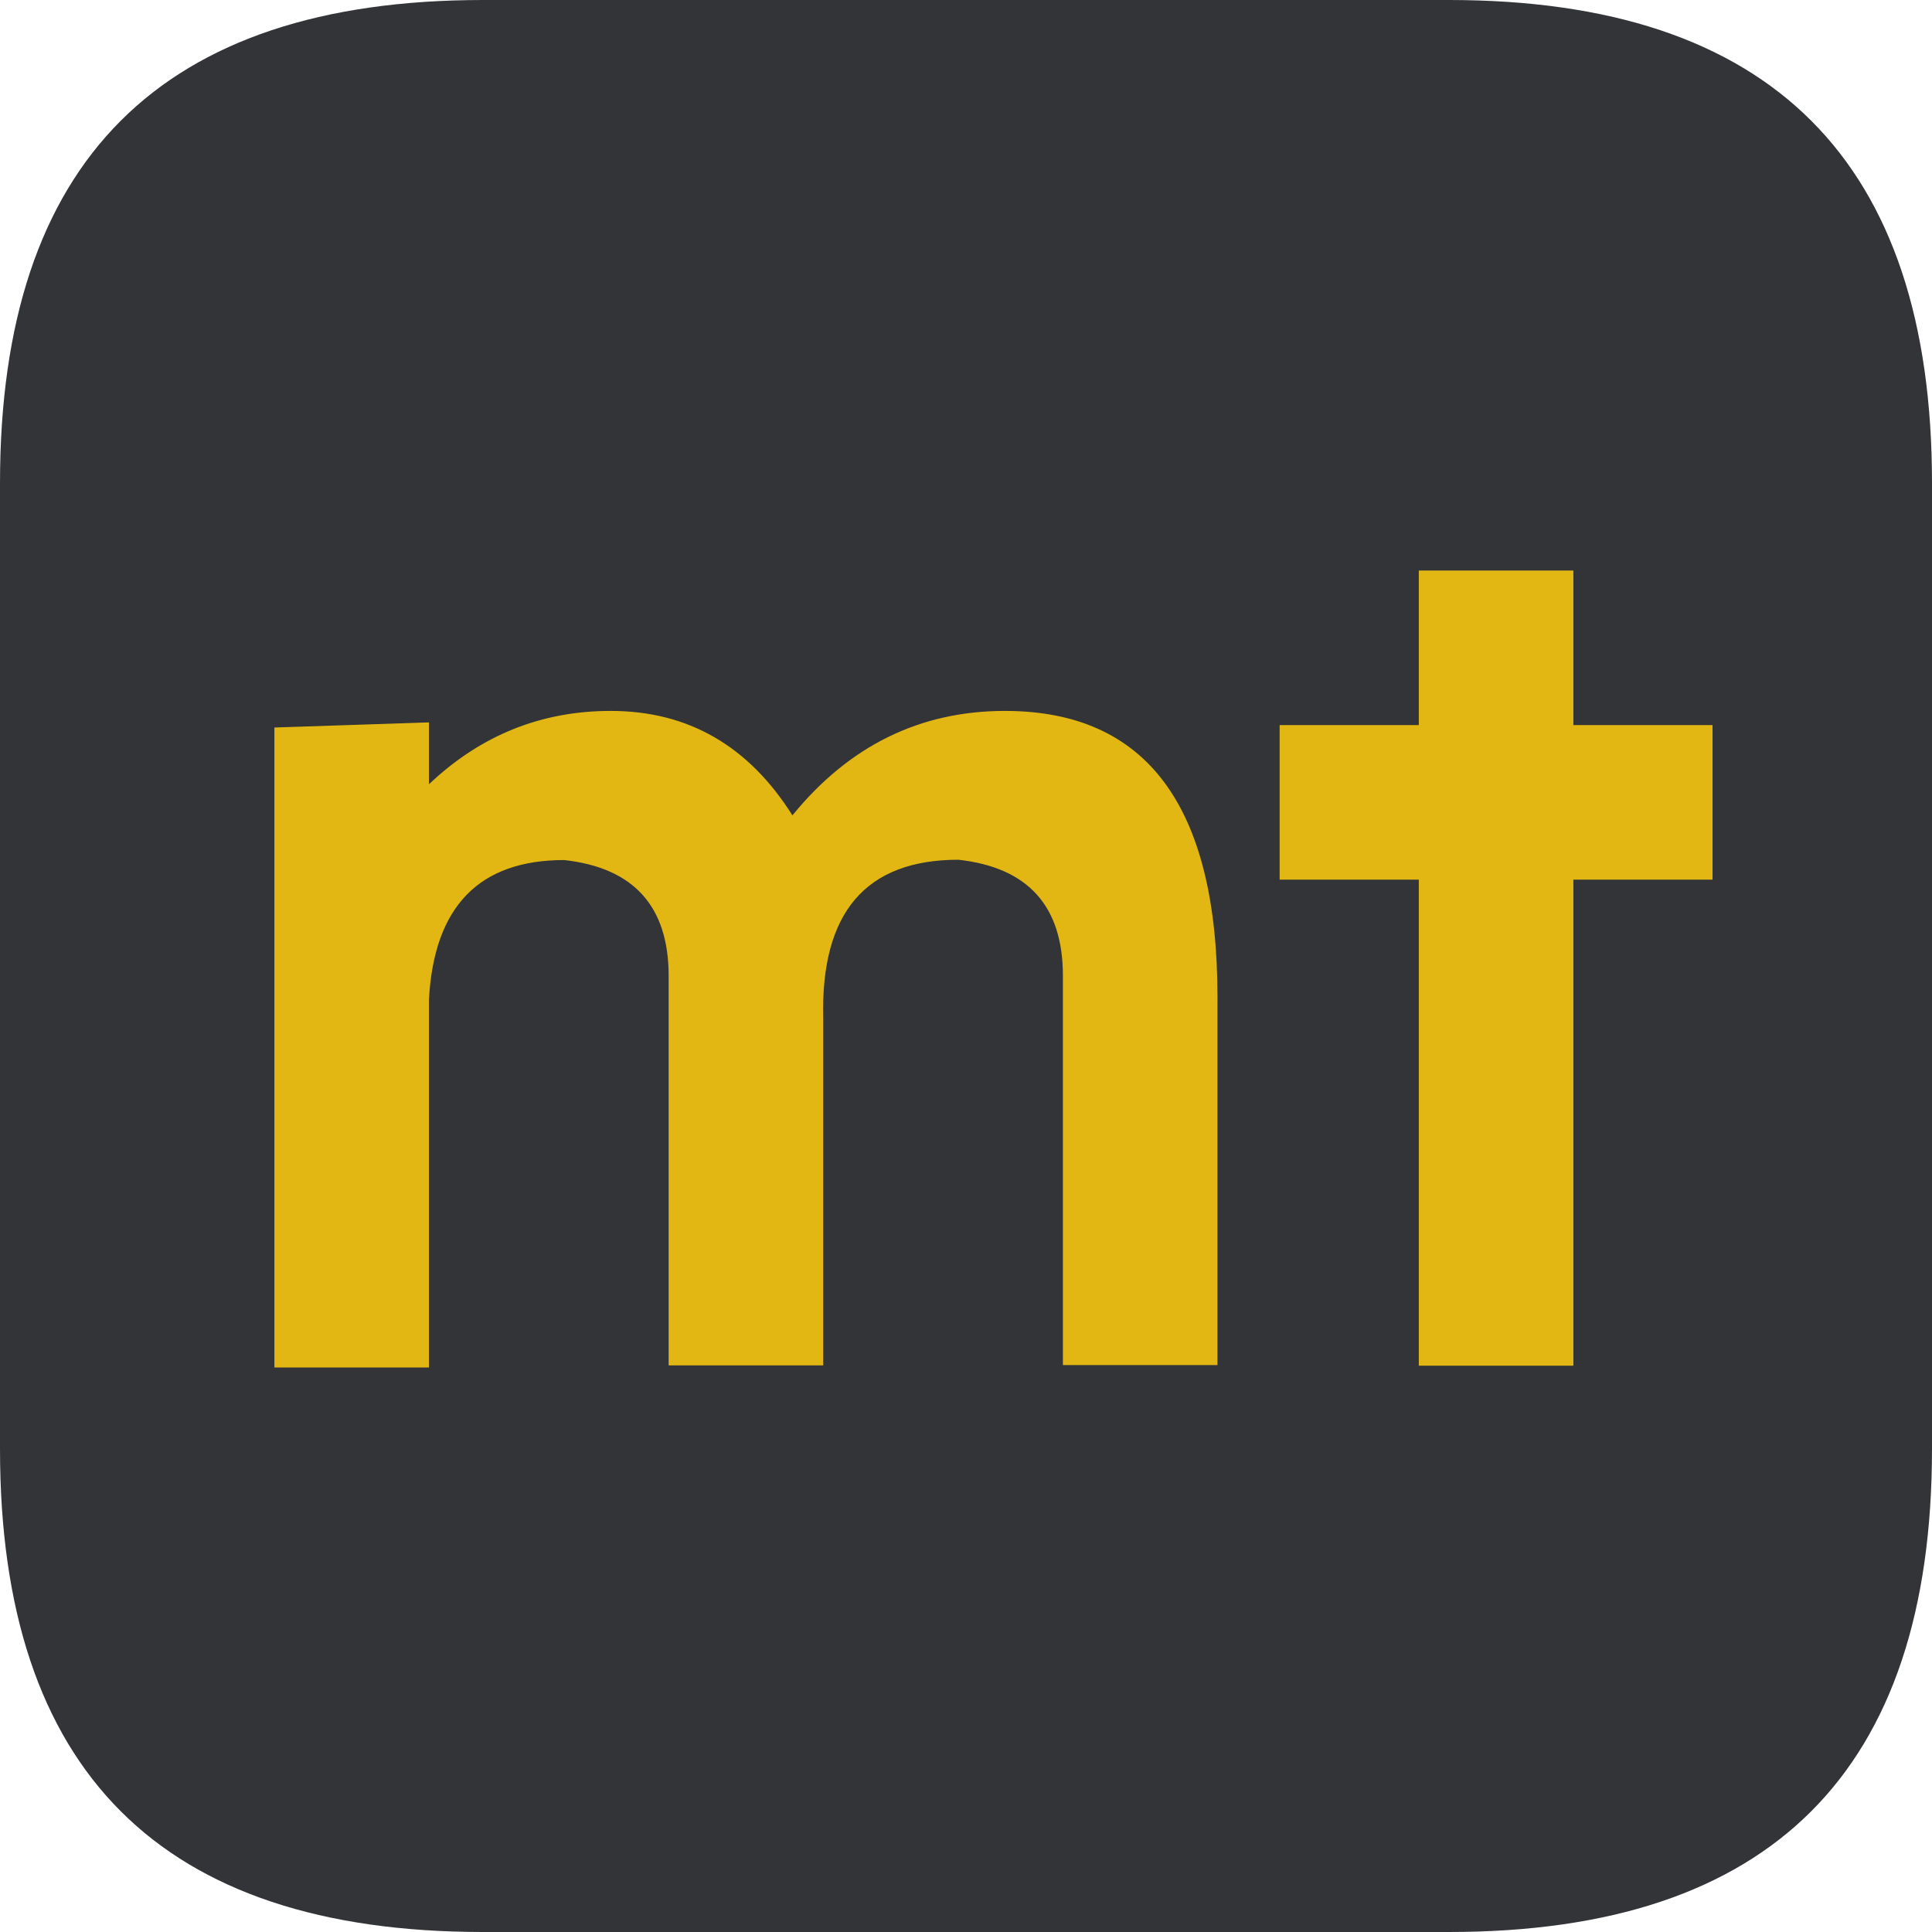
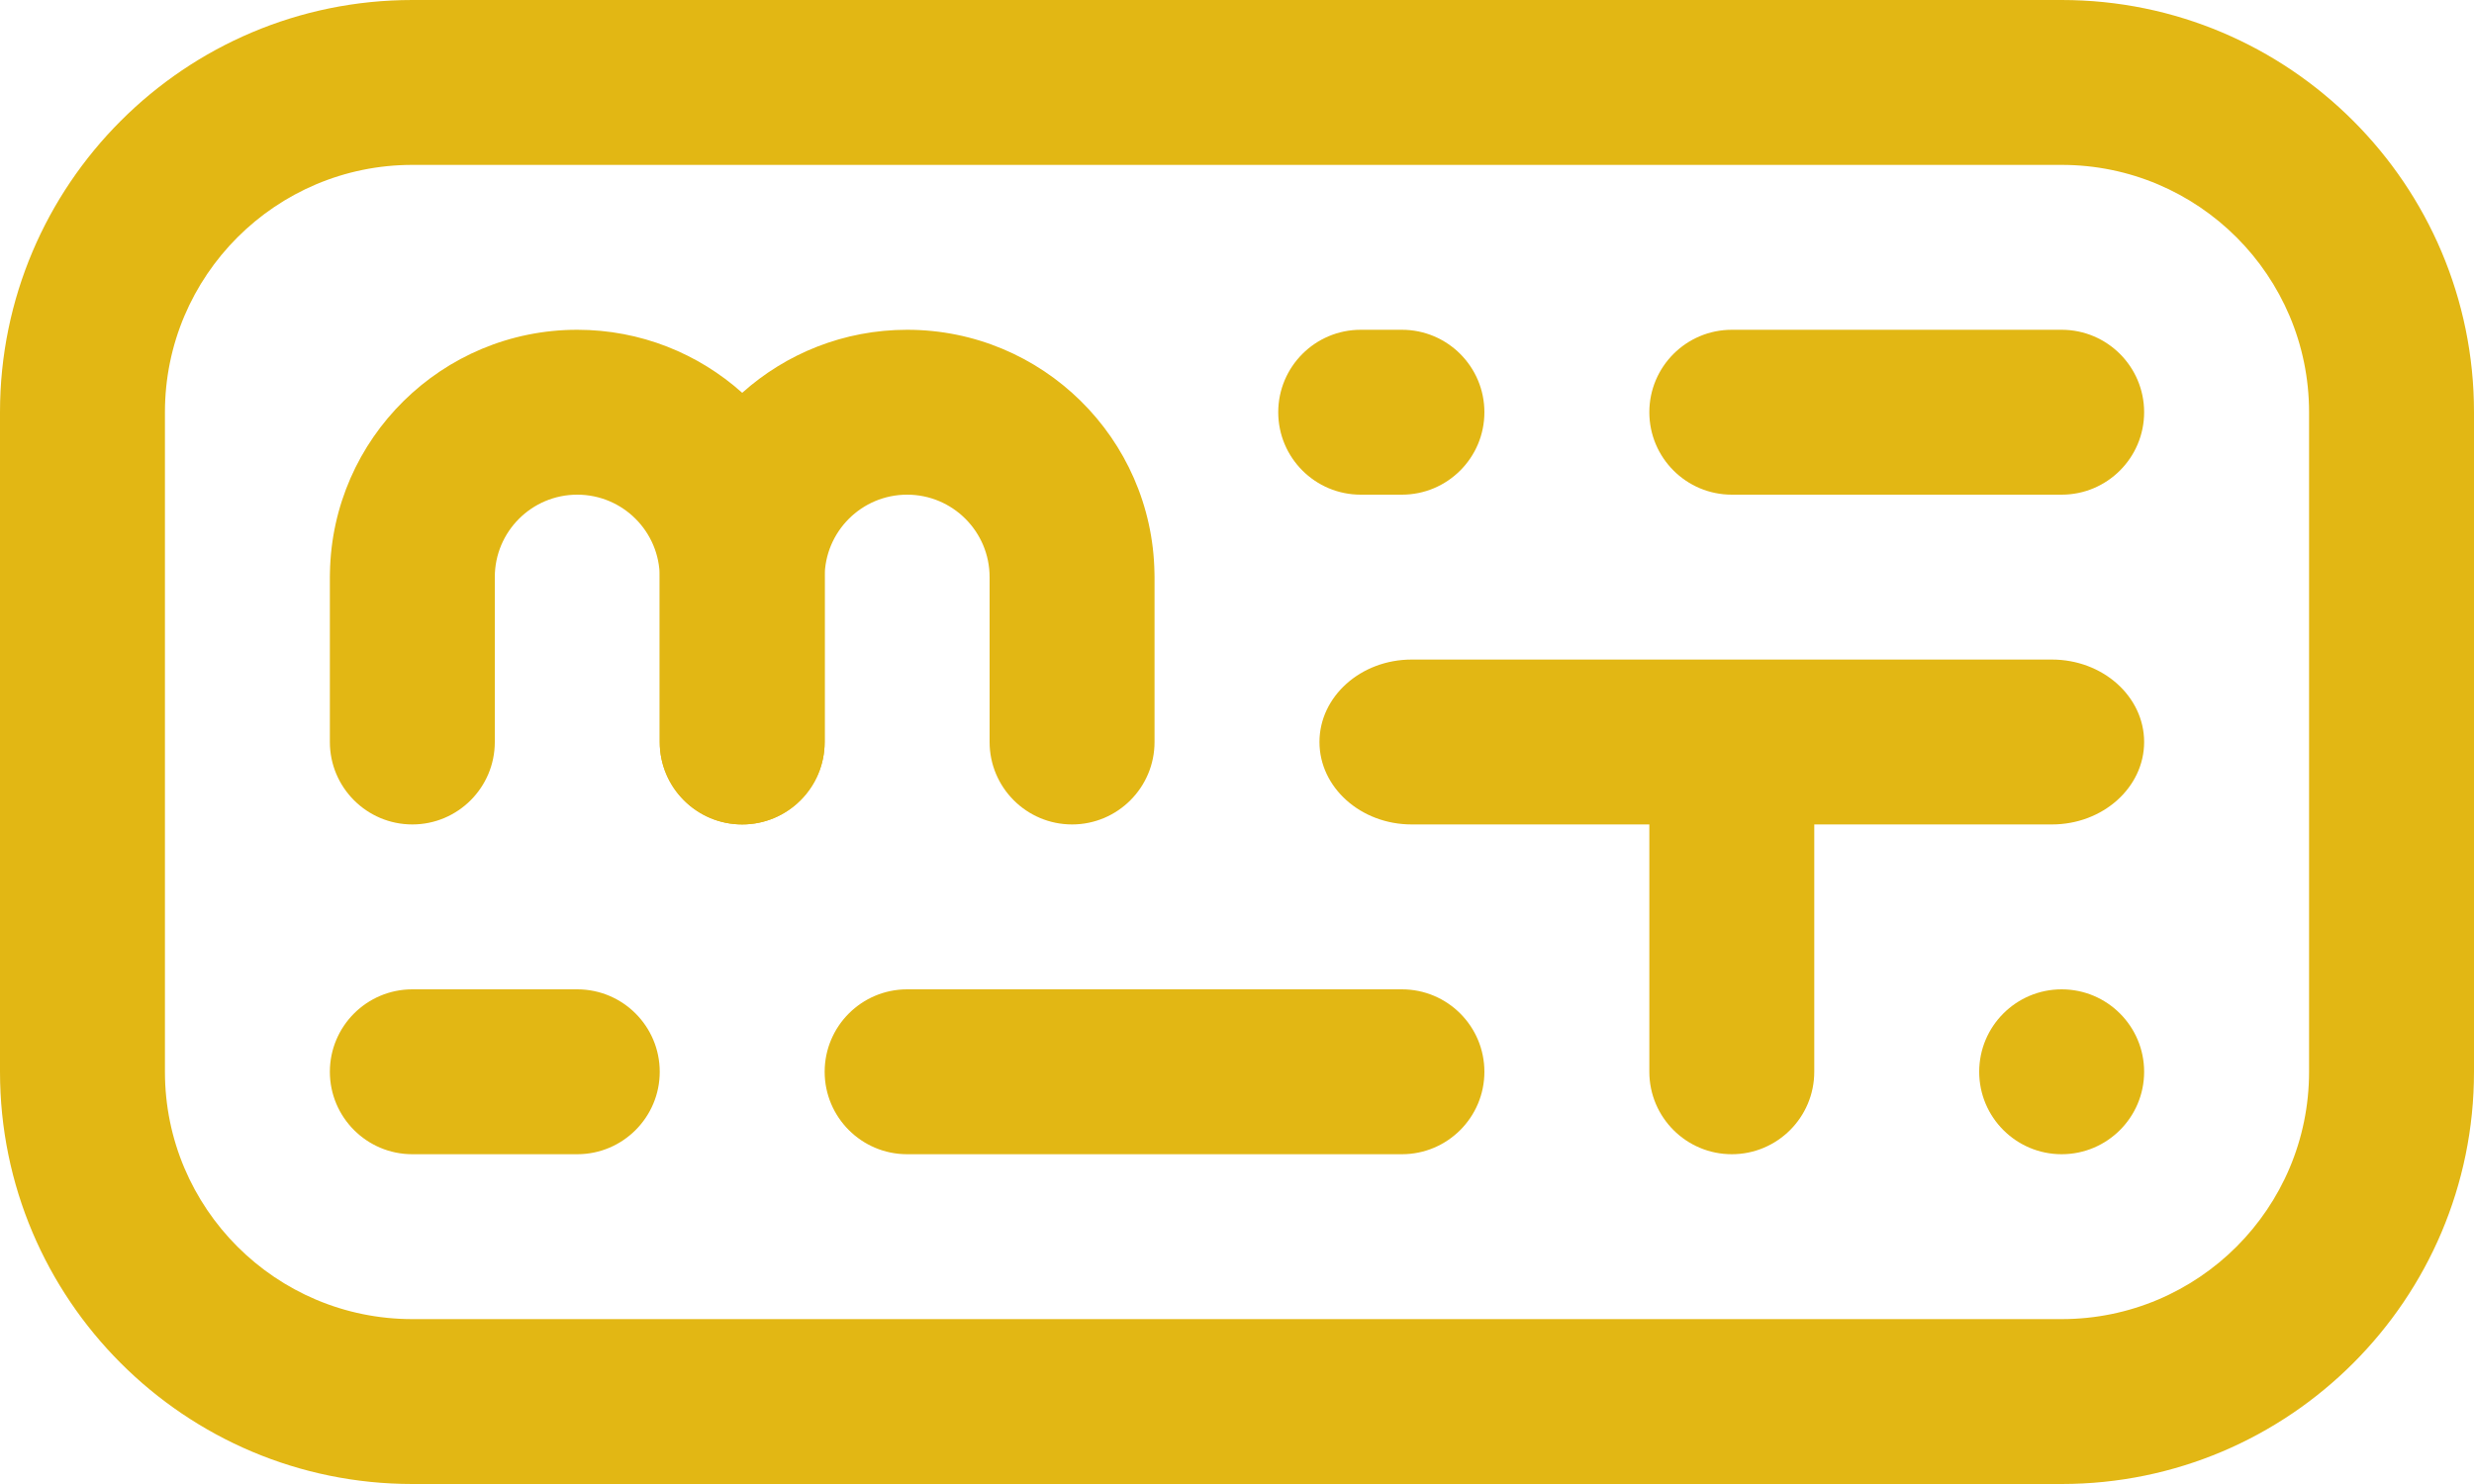
- <svg xmlns="http://www.w3.org/2000/svg" viewBox="0 0 64 64">
+ <svg xmlns="http://www.w3.org/2000/svg" width="100%" height="100%" viewBox="0 0 300 180" version="1.1" xml:space="preserve" style="fill-rule:evenodd;clip-rule:evenodd;stroke-linejoin:round;stroke-miterlimit:2;">
  <g>
-     <path fill="#323437" d="M0 16Q0 0 16 0h32q16 0 16 16v32q0 16-16 16H16Q0 64 0 48" />
-     <path fill="#e2b714" d="M9.09 24.1v21.2h5.12V33.1q.256-4.61 4.48-4.61 3.46.384 3.46 3.84v12.9h5.12v-11.5q-.128-5.25 4.48-5.25 3.46.384 3.46 3.84v12.9h5.12v-12.2q0-9.47-7.04-9.47-4.22 0-7.04 3.46-2.18-3.46-6.02-3.46-3.46 0-6.02 2.43v-2.05M47 18.9v5.12h-4.61v5.12H47v16.1h5.12v-16.1h4.61v-5.12h-4.61V18.9" />
+     <path d="M250,120C255.519,120 260,124.481 260,130C260,135.519 255.519,140 250,140C244.481,140 240,135.519 240,130C240,124.481 244.481,120 250,120Z" style="fill:rgb(226,183,20);fill-rule:nonzero;" />
+     <path d="M110,120L170,120C175.519,120 180,124.481 180,130C180,135.519 175.519,140 170,140L110,140C104.481,140 100,135.519 100,130C100,124.481 104.481,120 110,120Z" style="fill:rgb(226,183,20);fill-rule:nonzero;" />
+     <path d="M90,60C95.519,60 100,64.481 100,70L100,90C100,95.519 95.519,100 90,100C84.481,100 80,95.519 80,90L80,70C80,64.481 84.481,60 90,60Z" style="fill:rgb(226,183,20);fill-rule:nonzero;" />
+     <path d="M40.009,69.485C40.28,53.164 53.615,40 70,40C77.68,40 84.69,42.892 90,47.645C95.31,42.892 102.32,40 110,40C126.385,40 139.72,53.164 139.991,69.485C139.999,69.655 140,69.828 140,70L140,90C140,95.519 135.519,100 130,100C124.481,100 120,95.519 120,90L120,70C120,64.481 115.519,60 110,60C104.481,60 100,64.481 100,70L100,90C100,95.519 95.519,100 90,100C84.481,100 80,95.519 80,90L80,70C80,64.481 75.519,60 70,60C64.481,60 60,64.481 60,70L60,90C60,95.519 55.519,100 50,100C44.481,100 40,95.519 40,90L40,70C40,69.828 40.004,69.656 40.009,69.485Z" style="fill:rgb(226,183,20);fill-rule:nonzero;" />
+     <path d="M220,100L220,130C220,135.519 215.519,140 210,140C204.481,140 200,135.519 200,130L200,100L171.18,100C165.01,100 160,95.519 160,90C160,84.481 165.01,80 171.18,80L248.82,80C254.99,80 260,84.481 260,90C260,95.519 254.99,100 248.82,100L220,100Z" style="fill:rgb(226,183,20);fill-rule:nonzero;" />
+     <path d="M210,40L250,40C255.519,40 260,44.481 260,50C260,55.519 255.519,60 250,60L210,60C204.481,60 200,55.519 200,50C200,44.481 204.481,40 210,40Z" style="fill:rgb(226,183,20);fill-rule:nonzero;" />
+     <path d="M50,120L70,120C75.519,120 80,124.481 80,130C80,135.519 75.519,140 70,140L50,140C44.481,140 40,135.519 40,130C40,124.481 44.481,120 50,120Z" style="fill:rgb(226,183,20);fill-rule:nonzero;" />
+     <path d="M165,40L170,40C175.519,40 180,44.481 180,50C180,55.519 175.519,60 170,60L165,60C159.481,60 155,55.519 155,50C155,44.481 159.481,40 165,40Z" style="fill:rgb(226,183,20);fill-rule:nonzero;" />
+     <path d="M20,110L0,110L0,50C0,22.404 22.404,0 50,0L250,0C277.596,0 300,22.404 300,50L300,130C300,157.596 277.596,180 250,180L50,180C22.404,180 0,157.596 0,130L0,110L20,110L20,130C20,146.557 33.443,160 50,160L250,160C266.557,160 280,146.557 280,130L280,50C280,33.443 266.557,20 250,20L50,20C33.443,20 20,33.443 20,50L20,110Z" style="fill:rgb(226,183,20);fill-rule:nonzero;" />
  </g>
</svg>
